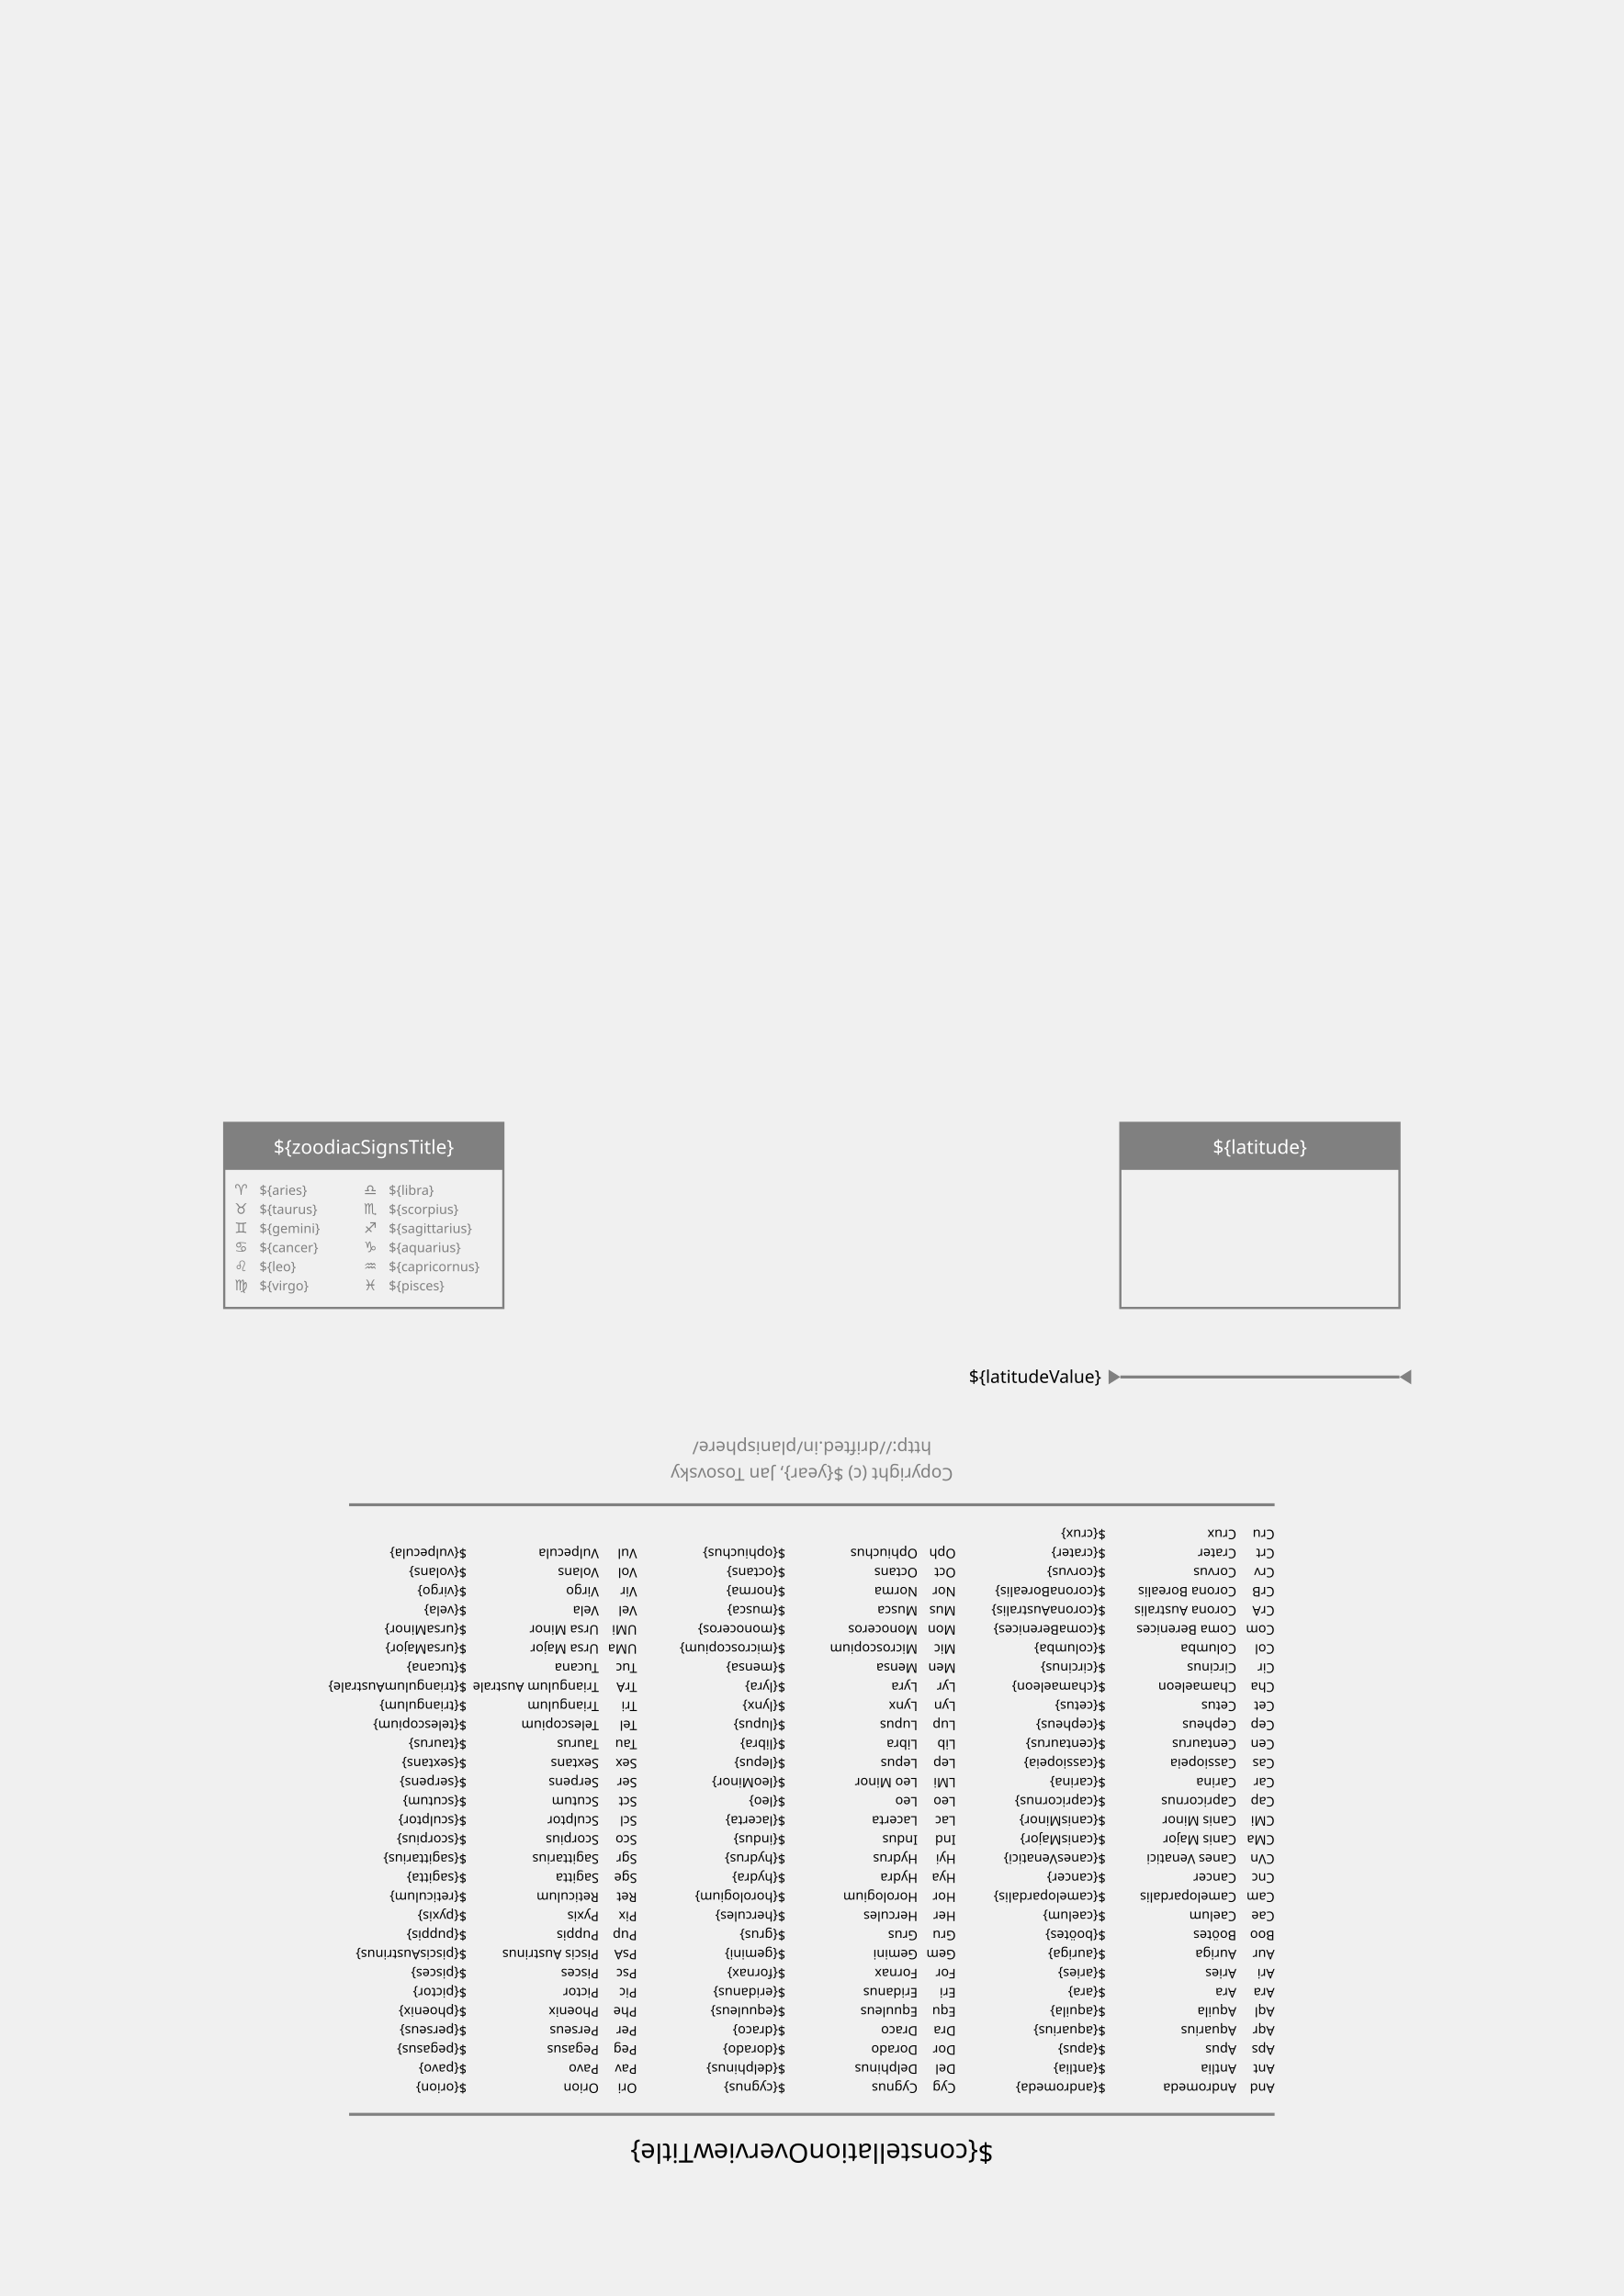
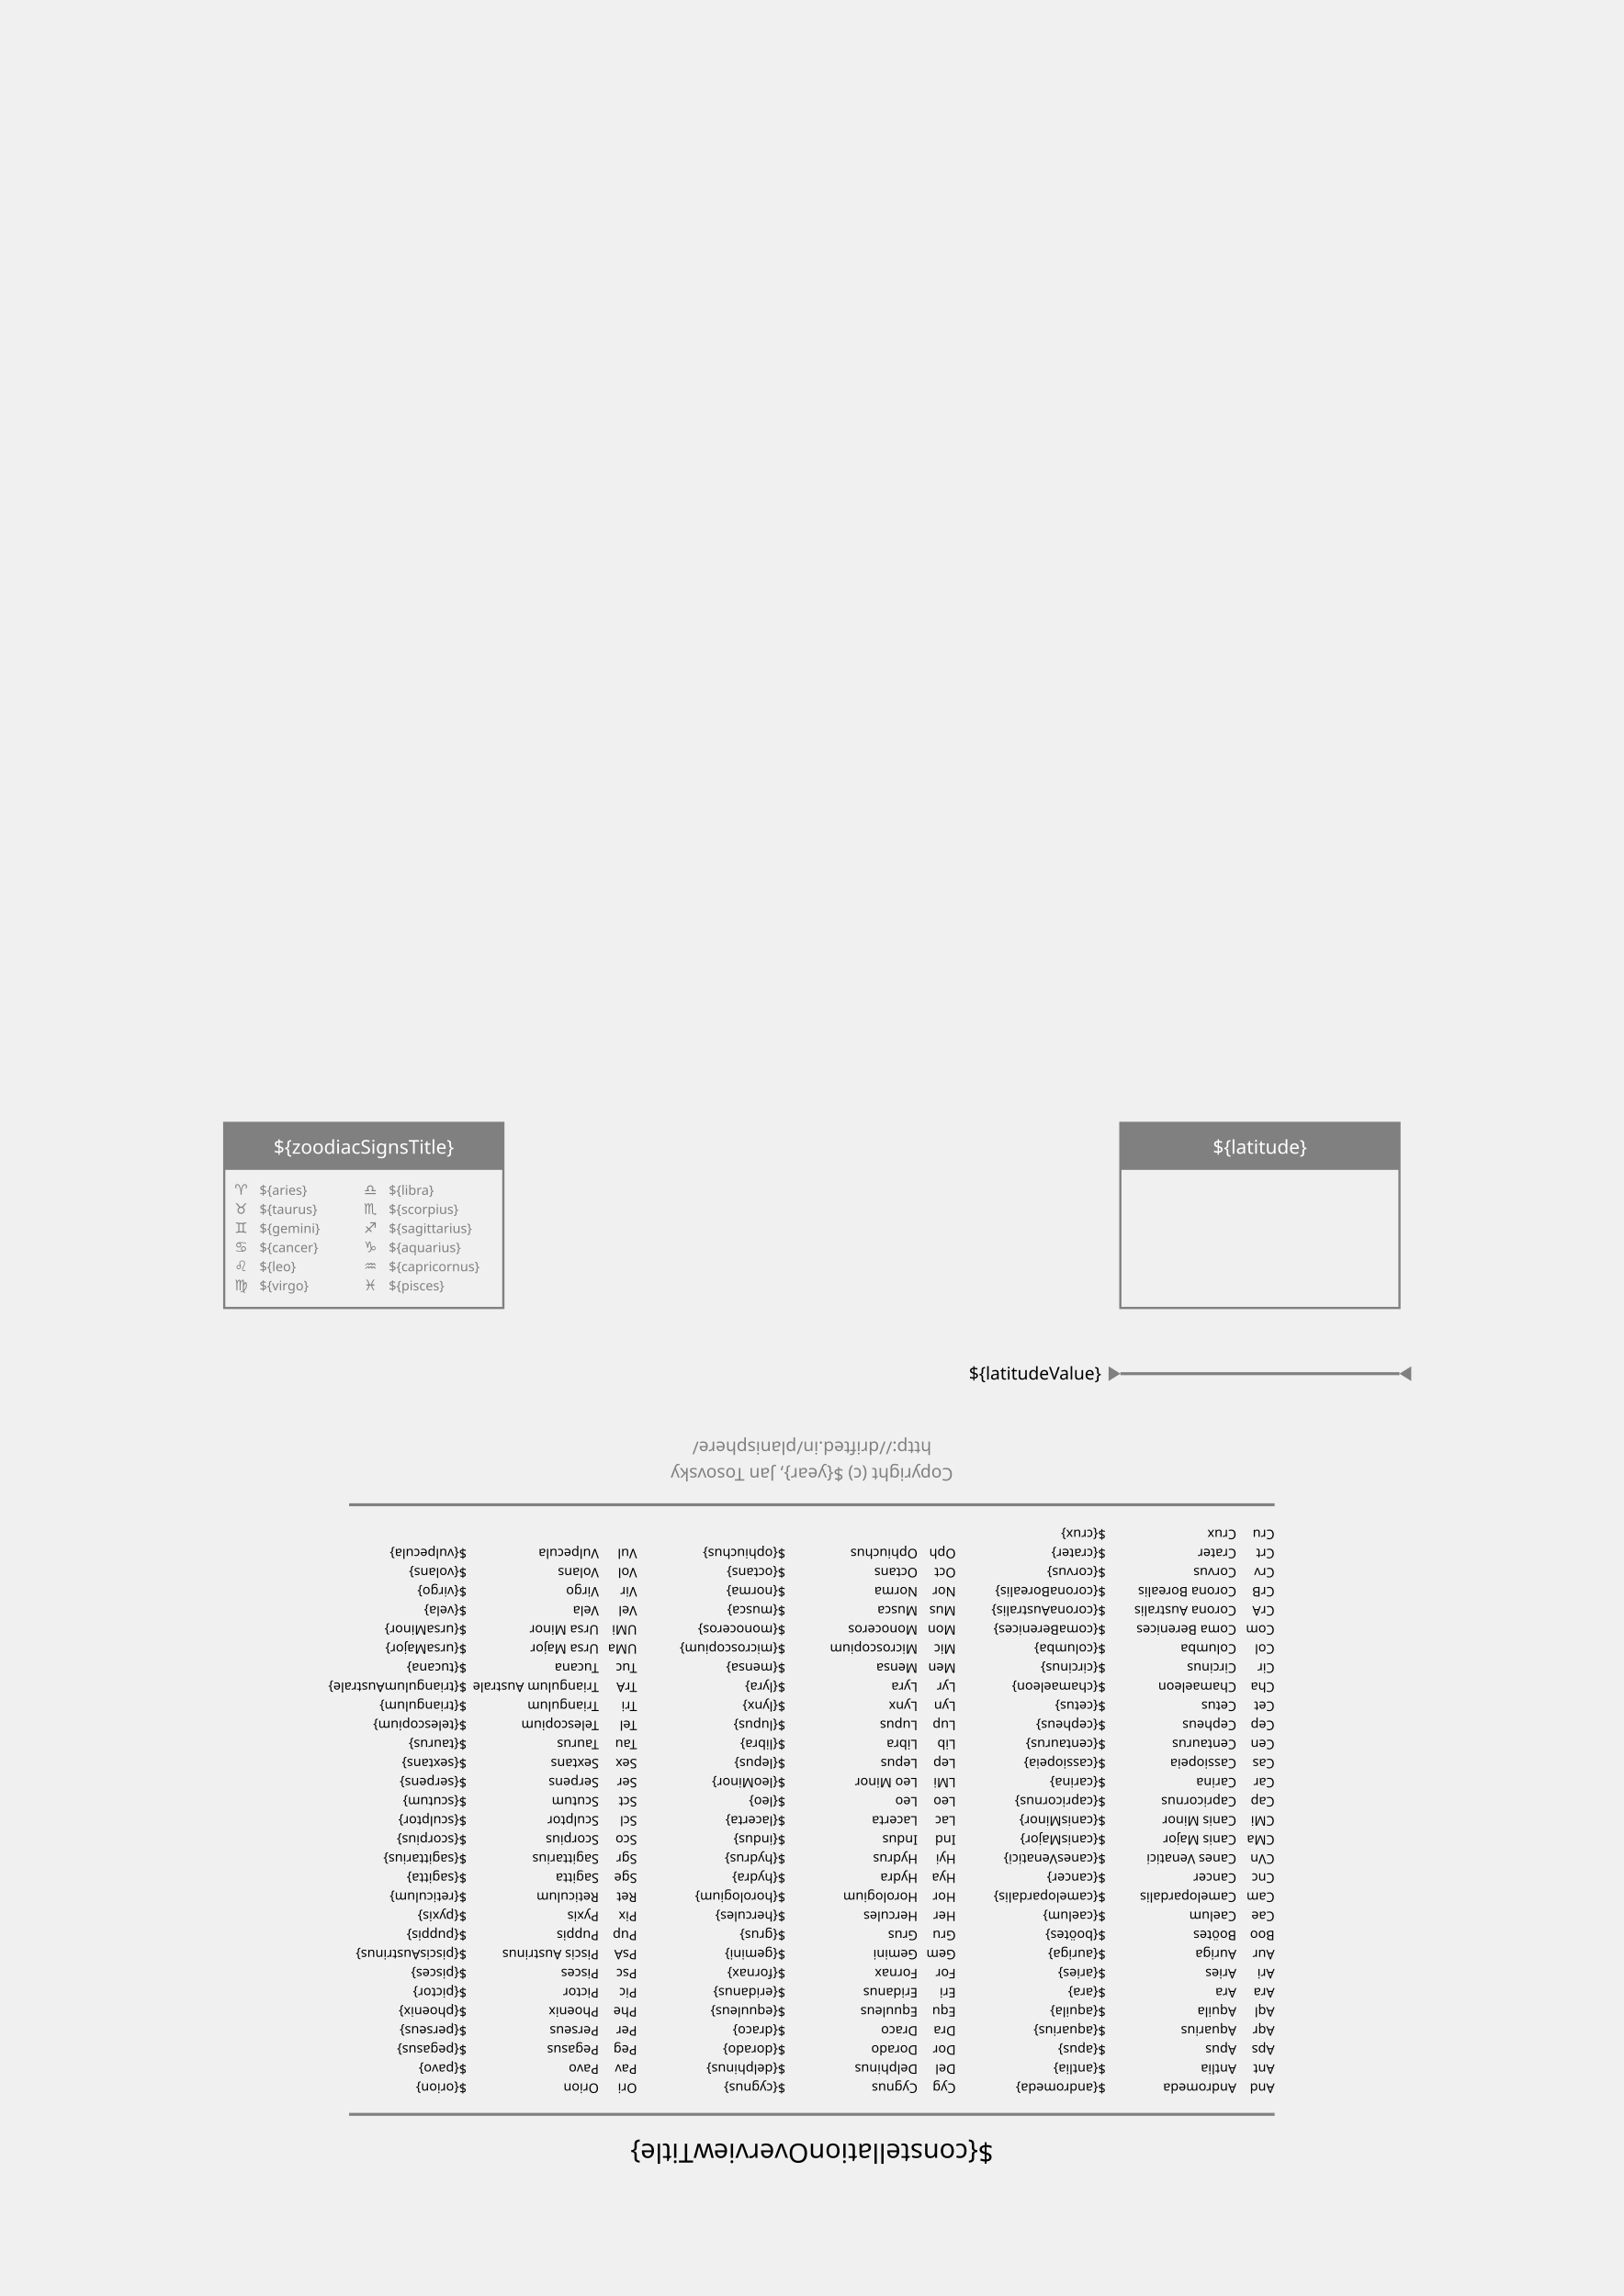
<svg xmlns="http://www.w3.org/2000/svg" xmlns:xlink="http://www.w3.org/1999/xlink" version="1.1" x="0" y="0" width="210mm" height="297mm" viewBox="0 0 840 1180">
  <defs>
    <style type="text/css" xml:space="preserve">
            
            @font-face {font-family: "${print.droid-sans.name}"; src: url(${print.droid-sans});}
            @font-face {font-family: "${print.planisphere.name}"; src: url(${print.planisphere});}
            svg {
                margin: auto;
                background: white;
                font-family: "${print.droid-sans.name}";
            }
            .invisible {
                fill: none;
                stroke: none;
            }            
            #cover {
                fill: white;
                stroke: gray;
            }
            .dialHoursMarkerMajor path {
                fill: gray;
            }
            .dialHoursMarkerMajor text {
                fill: white;
                text-anchor: middle;
                font-size: 16px;
            }
            .dialHoursMarkerMinor text {
                fill: gray;
                text-anchor: middle;
                font-size: 12px;
            }
            .dialHoursMarkerHalf {
                fill: black;
            }
            .cardinalPointLabel {
                font-size: 18px;
                fill: gray;
                stroke: none;
                text-anchor: middle;
            }
            .cardinalPointTick,
            .mapAreaBorder {
                fill: white;
                stroke: gray;
                stroke-width: 3;
            }
            .bendLine {
                stroke: gray;
                stroke-width: 1;
                stroke-dasharray: 8 10;
                stroke-linecap: round;
                fill: none;
            }
            .pinMark {
                stroke: gray;
                stroke-width: 1;
                stroke-linecap: round;
            }
            .constellationOverview {
                font-size: 18px;
                text-anchor: middle;
                fill: black;
            }
            .constellations {
                fill: black;
                font-size: 9px;
            }
            .boxArea {
                fill: none;
                stroke: gray;
                stroke-width: 1.5;
            }
            .boxHeader {
                fill: gray;
                stroke: none;
            }
            .boxTitle {
                fill: white;
                font-size: 13px;
                text-anchor: middle;
            }
            .boxBody {
                fill: gray;
                font-size: 9px;
            }
            .astroSymbols {
                fill: gray;
                font-family: "${print.planisphere.name}";
                font-size: 10px;
            }
            .copyright {
                font-size: 12px;
                text-anchor: middle;
                fill: gray;
            }
            #latitudeMarkerDef text {
                fill: black;
                font-size: 12px;
            }
            #latitudeMarkerDef path {
                fill: gray;
            }
            #latitudeMarkerDef line {
                stroke: gray;
                stroke-width: 2;
            }
            .worldmap {
                fill: #C0C0C0;
                stroke: #C0C0C0;
            }
            
        </style>
    <path id="mapArea" d="" />
    <path id="monthsArea" d="" />
    <path id="dialMonthsLabelMajorPath" d="" />
    <path id="dialMonthsLabelMinorPath" d="" />
    <g id="dialHoursMarkerMajorSingle" class="dialHoursMarkerMajor">
      <path d="M0 0L-22.17 38.4H22.17Z" stroke="none" />
      <text y="30" x="0">#</text>
    </g>
    <g id="dialHoursMarkerMajorDouble" class="dialHoursMarkerMajor">
      <path d="M0 0L-22.17 38.4H22.17Z" stroke="none" />
      <g transform="rotate(180)">
        <text y="-20" x="0">#</text>
      </g>
    </g>
    <g id="dialHoursMarkerMinorSingle" class="dialHoursMarkerMinor">
      <text y="56" x="0">#</text>
    </g>
    <g id="dialHoursMarkerMinorDouble" class="dialHoursMarkerMinor">
      <g transform="rotate(180)">
        <text y="-45" x="0">#</text>
      </g>
    </g>
    <g id="dialHoursMarkerHalf" class="dialHoursMarkerHalf">
      <path d="M0 0L-4.434 7.68H4.434Z" stroke="none" />
    </g>
    <g id="cardinalPointLabelPaths" />
    <g id="latitudeMarkerDef">
      <text x="-13" y="4" text-anchor="end">${latitudeValue}</text>
      <path d="M0 0L-8 -5L-8 5Z" />
      <path d="M190 0L198 -5L198 5Z" />
      <line x1="0" y1="0" x2="190" y2="0" />
    </g>
  </defs>
  <g transform="translate(420, 330) scale(0.76, 0.76)">
    <g id="contentGenerated">
      <g id="frontGraphics">
        <g id="cover" />
        <g id="scales" />
        <g id="mapAreaBorder" />
      </g>
    </g>
    <g transform="translate(-240, -160) rotate(180, 240, 160) translate(240, -840)">
      <g transform="translate(0, 440)">
        <text class="copyright">Copyright (c) ${year}, Jan Tosovsky</text>
        <text y="18" class="copyright">http://drifted.in/planisphere/</text>
      </g>
      <path d="M-315 0h630" style="stroke:gray;stroke-width:2;" />
      <path d="M-315 415h630" style="stroke:gray;stroke-width:2;" />
      <g transform="translate(0, -20)">
        <text class="constellationOverview">${constellationOverviewTitle}</text>
      </g>
      <g transform="translate(-315, 21)">
        <g>
          <text class="constellations">
            <tspan x="0">And</tspan>
            <tspan x="0" dy="13">Ant</tspan>
            <tspan x="0" dy="13">Aps</tspan>
            <tspan x="0" dy="13">Aqr</tspan>
            <tspan x="0" dy="13">Aql</tspan>
            <tspan x="0" dy="13">Ara</tspan>
            <tspan x="0" dy="13">Ari</tspan>
            <tspan x="0" dy="13">Aur</tspan>
            <tspan x="0" dy="13">Boo</tspan>
            <tspan x="0" dy="13">Cae</tspan>
            <tspan x="0" dy="13">Cam</tspan>
            <tspan x="0" dy="13">Cnc</tspan>
            <tspan x="0" dy="13">CVn</tspan>
            <tspan x="0" dy="13">CMa</tspan>
            <tspan x="0" dy="13">CMi</tspan>
            <tspan x="0" dy="13">Cap</tspan>
            <tspan x="0" dy="13">Car</tspan>
            <tspan x="0" dy="13">Cas</tspan>
            <tspan x="0" dy="13">Cen</tspan>
            <tspan x="0" dy="13">Cep</tspan>
            <tspan x="0" dy="13">Cet</tspan>
            <tspan x="0" dy="13">Cha</tspan>
            <tspan x="0" dy="13">Cir</tspan>
            <tspan x="0" dy="13">Col</tspan>
            <tspan x="0" dy="13">Com</tspan>
            <tspan x="0" dy="13">CrA</tspan>
            <tspan x="0" dy="13">CrB</tspan>
            <tspan x="0" dy="13">Crv</tspan>
            <tspan x="0" dy="13">Crt</tspan>
            <tspan x="0" dy="13">Cru</tspan>
          </text>
        </g>
        <g transform="translate(26, 0)">
          <text class="constellations">
            <tspan x="0">Andromeda</tspan>
            <tspan x="0" dy="13">Antlia</tspan>
            <tspan x="0" dy="13">Apus</tspan>
            <tspan x="0" dy="13">Aquarius</tspan>
            <tspan x="0" dy="13">Aquila</tspan>
            <tspan x="0" dy="13">Ara</tspan>
            <tspan x="0" dy="13">Aries</tspan>
            <tspan x="0" dy="13">Auriga</tspan>
            <tspan x="0" dy="13">Boötes</tspan>
            <tspan x="0" dy="13">Caelum</tspan>
            <tspan x="0" dy="13">Camelopardalis</tspan>
            <tspan x="0" dy="13">Cancer</tspan>
            <tspan x="0" dy="13">Canes Venatici</tspan>
            <tspan x="0" dy="13">Canis Major</tspan>
            <tspan x="0" dy="13">Canis Minor</tspan>
            <tspan x="0" dy="13">Capricornus</tspan>
            <tspan x="0" dy="13">Carina</tspan>
            <tspan x="0" dy="13">Cassiopeia</tspan>
            <tspan x="0" dy="13">Centaurus</tspan>
            <tspan x="0" dy="13">Cepheus</tspan>
            <tspan x="0" dy="13">Cetus</tspan>
            <tspan x="0" dy="13">Chamaeleon</tspan>
            <tspan x="0" dy="13">Circinus</tspan>
            <tspan x="0" dy="13">Columba</tspan>
            <tspan x="0" dy="13">Coma Berenices</tspan>
            <tspan x="0" dy="13">Corona Australis</tspan>
            <tspan x="0" dy="13">Corona Borealis</tspan>
            <tspan x="0" dy="13">Corvus</tspan>
            <tspan x="0" dy="13">Crater</tspan>
            <tspan x="0" dy="13">Crux</tspan>
          </text>
        </g>
        <g transform="translate(115, 0)">
          <text class="constellations">
            <tspan x="0">${andromeda}</tspan>
            <tspan x="0" dy="13">${antlia}</tspan>
            <tspan x="0" dy="13">${apus}</tspan>
            <tspan x="0" dy="13">${aquarius}</tspan>
            <tspan x="0" dy="13">${aquila}</tspan>
            <tspan x="0" dy="13">${ara}</tspan>
            <tspan x="0" dy="13">${aries}</tspan>
            <tspan x="0" dy="13">${auriga}</tspan>
            <tspan x="0" dy="13">${boötes}</tspan>
            <tspan x="0" dy="13">${caelum}</tspan>
            <tspan x="0" dy="13">${camelopardalis}</tspan>
            <tspan x="0" dy="13">${cancer}</tspan>
            <tspan x="0" dy="13">${canesVenatici}</tspan>
            <tspan x="0" dy="13">${canisMajor}</tspan>
            <tspan x="0" dy="13">${canisMinor}</tspan>
            <tspan x="0" dy="13">${capricornus}</tspan>
            <tspan x="0" dy="13">${carina}</tspan>
            <tspan x="0" dy="13">${cassiopeia}</tspan>
            <tspan x="0" dy="13">${centaurus}</tspan>
            <tspan x="0" dy="13">${cepheus}</tspan>
            <tspan x="0" dy="13">${cetus}</tspan>
            <tspan x="0" dy="13">${chamaeleon}</tspan>
            <tspan x="0" dy="13">${circinus}</tspan>
            <tspan x="0" dy="13">${columba}</tspan>
            <tspan x="0" dy="13">${comaBerenices}</tspan>
            <tspan x="0" dy="13">${coronaAustralis}</tspan>
            <tspan x="0" dy="13">${coronaBorealis}</tspan>
            <tspan x="0" dy="13">${corvus}</tspan>
            <tspan x="0" dy="13">${crater}</tspan>
            <tspan x="0" dy="13">${crux}</tspan>
          </text>
        </g>
        <g transform="translate(217, 0)">
          <text class="constellations">
            <tspan x="0">Cyg</tspan>
            <tspan x="0" dy="13">Del</tspan>
            <tspan x="0" dy="13">Dor</tspan>
            <tspan x="0" dy="13">Dra</tspan>
            <tspan x="0" dy="13">Equ</tspan>
            <tspan x="0" dy="13">Eri</tspan>
            <tspan x="0" dy="13">For</tspan>
            <tspan x="0" dy="13">Gem</tspan>
            <tspan x="0" dy="13">Gru</tspan>
            <tspan x="0" dy="13">Her</tspan>
            <tspan x="0" dy="13">Hor</tspan>
            <tspan x="0" dy="13">Hya</tspan>
            <tspan x="0" dy="13">Hyi</tspan>
            <tspan x="0" dy="13">Ind</tspan>
            <tspan x="0" dy="13">Lac</tspan>
            <tspan x="0" dy="13">Leo</tspan>
            <tspan x="0" dy="13">LMi</tspan>
            <tspan x="0" dy="13">Lep</tspan>
            <tspan x="0" dy="13">Lib</tspan>
            <tspan x="0" dy="13">Lup</tspan>
            <tspan x="0" dy="13">Lyn</tspan>
            <tspan x="0" dy="13">Lyr</tspan>
            <tspan x="0" dy="13">Men</tspan>
            <tspan x="0" dy="13">Mic</tspan>
            <tspan x="0" dy="13">Mon</tspan>
            <tspan x="0" dy="13">Mus</tspan>
            <tspan x="0" dy="13">Nor</tspan>
            <tspan x="0" dy="13">Oct</tspan>
            <tspan x="0" dy="13">Oph</tspan>
          </text>
        </g>
        <g transform="translate(243, 0)">
          <text class="constellations">
            <tspan x="0">Cygnus</tspan>
            <tspan x="0" dy="13">Delphinus</tspan>
            <tspan x="0" dy="13">Dorado</tspan>
            <tspan x="0" dy="13">Draco</tspan>
            <tspan x="0" dy="13">Equuleus</tspan>
            <tspan x="0" dy="13">Eridanus</tspan>
            <tspan x="0" dy="13">Fornax</tspan>
            <tspan x="0" dy="13">Gemini</tspan>
            <tspan x="0" dy="13">Grus</tspan>
            <tspan x="0" dy="13">Hercules</tspan>
            <tspan x="0" dy="13">Horologium</tspan>
            <tspan x="0" dy="13">Hydra</tspan>
            <tspan x="0" dy="13">Hydrus</tspan>
            <tspan x="0" dy="13">Indus</tspan>
            <tspan x="0" dy="13">Lacerta</tspan>
            <tspan x="0" dy="13">Leo</tspan>
            <tspan x="0" dy="13">Leo Minor</tspan>
            <tspan x="0" dy="13">Lepus</tspan>
            <tspan x="0" dy="13">Libra</tspan>
            <tspan x="0" dy="13">Lupus</tspan>
            <tspan x="0" dy="13">Lynx</tspan>
            <tspan x="0" dy="13">Lyra</tspan>
            <tspan x="0" dy="13">Mensa</tspan>
            <tspan x="0" dy="13">Microscopium</tspan>
            <tspan x="0" dy="13">Monoceros</tspan>
            <tspan x="0" dy="13">Musca</tspan>
            <tspan x="0" dy="13">Norma</tspan>
            <tspan x="0" dy="13">Octans</tspan>
            <tspan x="0" dy="13">Ophiuchus</tspan>
          </text>
        </g>
        <g transform="translate(333, 0)">
          <text class="constellations">
            <tspan x="0">${cygnus}</tspan>
            <tspan x="0" dy="13">${delphinus}</tspan>
            <tspan x="0" dy="13">${dorado}</tspan>
            <tspan x="0" dy="13">${draco}</tspan>
            <tspan x="0" dy="13">${equuleus}</tspan>
            <tspan x="0" dy="13">${eridanus}</tspan>
            <tspan x="0" dy="13">${fornax}</tspan>
            <tspan x="0" dy="13">${gemini}</tspan>
            <tspan x="0" dy="13">${grus}</tspan>
            <tspan x="0" dy="13">${hercules}</tspan>
            <tspan x="0" dy="13">${horologium}</tspan>
            <tspan x="0" dy="13">${hydra}</tspan>
            <tspan x="0" dy="13">${hydrus}</tspan>
            <tspan x="0" dy="13">${indus}</tspan>
            <tspan x="0" dy="13">${lacerta}</tspan>
            <tspan x="0" dy="13">${leo}</tspan>
            <tspan x="0" dy="13">${leoMinor}</tspan>
            <tspan x="0" dy="13">${lepus}</tspan>
            <tspan x="0" dy="13">${libra}</tspan>
            <tspan x="0" dy="13">${lupus}</tspan>
            <tspan x="0" dy="13">${lynx}</tspan>
            <tspan x="0" dy="13">${lyra}</tspan>
            <tspan x="0" dy="13">${mensa}</tspan>
            <tspan x="0" dy="13">${microscopium}</tspan>
            <tspan x="0" dy="13">${monoceros}</tspan>
            <tspan x="0" dy="13">${musca}</tspan>
            <tspan x="0" dy="13">${norma}</tspan>
            <tspan x="0" dy="13">${octans}</tspan>
            <tspan x="0" dy="13">${ophiuchus}</tspan>
          </text>
        </g>
        <g transform="translate(434, 0)">
          <text class="constellations">
            <tspan x="0">Ori</tspan>
            <tspan x="0" dy="13">Pav</tspan>
            <tspan x="0" dy="13">Peg</tspan>
            <tspan x="0" dy="13">Per</tspan>
            <tspan x="0" dy="13">Phe</tspan>
            <tspan x="0" dy="13">Pic</tspan>
            <tspan x="0" dy="13">Psc</tspan>
            <tspan x="0" dy="13">PsA</tspan>
            <tspan x="0" dy="13">Pup</tspan>
            <tspan x="0" dy="13">Pix</tspan>
            <tspan x="0" dy="13">Ret</tspan>
            <tspan x="0" dy="13">Sge</tspan>
            <tspan x="0" dy="13">Sgr</tspan>
            <tspan x="0" dy="13">Sco</tspan>
            <tspan x="0" dy="13">Scl</tspan>
            <tspan x="0" dy="13">Sct</tspan>
            <tspan x="0" dy="13">Ser</tspan>
            <tspan x="0" dy="13">Sex</tspan>
            <tspan x="0" dy="13">Tau</tspan>
            <tspan x="0" dy="13">Tel</tspan>
            <tspan x="0" dy="13">Tri</tspan>
            <tspan x="0" dy="13">TrA</tspan>
            <tspan x="0" dy="13">Tuc</tspan>
            <tspan x="0" dy="13">UMa</tspan>
            <tspan x="0" dy="13">UMi</tspan>
            <tspan x="0" dy="13">Vel</tspan>
            <tspan x="0" dy="13">Vir</tspan>
            <tspan x="0" dy="13">Vol</tspan>
            <tspan x="0" dy="13">Vul</tspan>
          </text>
        </g>
        <g transform="translate(460, 0)">
          <text class="constellations">
            <tspan x="0">Orion</tspan>
            <tspan x="0" dy="13">Pavo</tspan>
            <tspan x="0" dy="13">Pegasus</tspan>
            <tspan x="0" dy="13">Perseus</tspan>
            <tspan x="0" dy="13">Phoenix</tspan>
            <tspan x="0" dy="13">Pictor</tspan>
            <tspan x="0" dy="13">Pisces</tspan>
            <tspan x="0" dy="13">Piscis Austrinus</tspan>
            <tspan x="0" dy="13">Puppis</tspan>
            <tspan x="0" dy="13">Pyxis</tspan>
            <tspan x="0" dy="13">Reticulum</tspan>
            <tspan x="0" dy="13">Sagitta</tspan>
            <tspan x="0" dy="13">Sagittarius</tspan>
            <tspan x="0" dy="13">Scorpius</tspan>
            <tspan x="0" dy="13">Sculptor</tspan>
            <tspan x="0" dy="13">Scutum</tspan>
            <tspan x="0" dy="13">Serpens</tspan>
            <tspan x="0" dy="13">Sextans</tspan>
            <tspan x="0" dy="13">Taurus</tspan>
            <tspan x="0" dy="13">Telescopium</tspan>
            <tspan x="0" dy="13">Triangulum</tspan>
            <tspan x="0" dy="13">Triangulum Australe</tspan>
            <tspan x="0" dy="13">Tucana</tspan>
            <tspan x="0" dy="13">Ursa Major</tspan>
            <tspan x="0" dy="13">Ursa Minor</tspan>
            <tspan x="0" dy="13">Vela</tspan>
            <tspan x="0" dy="13">Virgo</tspan>
            <tspan x="0" dy="13">Volans</tspan>
            <tspan x="0" dy="13">Vulpecula</tspan>
          </text>
        </g>
        <g transform="translate(550, 0)">
          <text class="constellations">
            <tspan x="0">${orion}</tspan>
            <tspan x="0" dy="13">${pavo}</tspan>
            <tspan x="0" dy="13">${pegasus}</tspan>
            <tspan x="0" dy="13">${perseus}</tspan>
            <tspan x="0" dy="13">${phoenix}</tspan>
            <tspan x="0" dy="13">${pictor}</tspan>
            <tspan x="0" dy="13">${pisces}</tspan>
            <tspan x="0" dy="13">${piscisAustrinus}</tspan>
            <tspan x="0" dy="13">${puppis}</tspan>
            <tspan x="0" dy="13">${pyxis}</tspan>
            <tspan x="0" dy="13">${reticulum}</tspan>
            <tspan x="0" dy="13">${sagitta}</tspan>
            <tspan x="0" dy="13">${sagittarius}</tspan>
            <tspan x="0" dy="13">${scorpius}</tspan>
            <tspan x="0" dy="13">${sculptor}</tspan>
            <tspan x="0" dy="13">${scutum}</tspan>
            <tspan x="0" dy="13">${serpens}</tspan>
            <tspan x="0" dy="13">${sextans}</tspan>
            <tspan x="0" dy="13">${taurus}</tspan>
            <tspan x="0" dy="13">${telescopium}</tspan>
            <tspan x="0" dy="13">${triangulum}</tspan>
            <tspan x="0" dy="13">${triangulumAustrale}</tspan>
            <tspan x="0" dy="13">${tucana}</tspan>
            <tspan x="0" dy="13">${ursaMajor}</tspan>
            <tspan x="0" dy="13">${ursaMinor}</tspan>
            <tspan x="0" dy="13">${vela}</tspan>
            <tspan x="0" dy="13">${virgo}</tspan>
            <tspan x="0" dy="13">${volans}</tspan>
            <tspan x="0" dy="13">${vulpecula}</tspan>
          </text>
        </g>
      </g>
    </g>
    <g transform="translate(-400, 325)">
      <g id="objectSymbolsBox">
        <rect class="boxArea" x="0" y="0" width="190" height="126" />
        <rect class="boxHeader" x="0" y="0" width="190" height="32" />
        <text x="95" y="21" class="boxTitle">${zoodiacSignsTitle}</text>
        <g transform="translate(7, 36)" class="astroSymbols">
          <text>
            <tspan x="0" dy="13">♈</tspan>
            <tspan x="0" dy="13">♉</tspan>
            <tspan x="0" dy="13">♊</tspan>
            <tspan x="0" dy="13">♋</tspan>
            <tspan x="0" dy="13">♌</tspan>
            <tspan x="0" dy="13">♍</tspan>
          </text>
        </g>
        <g transform="translate(24, 36)" class="boxBody">
          <text>
            <tspan x="0" dy="13">${aries}</tspan>
            <tspan x="0" dy="13">${taurus}</tspan>
            <tspan x="0" dy="13">${gemini}</tspan>
            <tspan x="0" dy="13">${cancer}</tspan>
            <tspan x="0" dy="13">${leo}</tspan>
            <tspan x="0" dy="13">${virgo}</tspan>
          </text>
        </g>
        <g transform="translate(95, 36)" class="astroSymbols">
          <text>
            <tspan x="0" dy="13">♎</tspan>
            <tspan x="0" dy="13">♏</tspan>
            <tspan x="0" dy="13">♐</tspan>
            <tspan x="0" dy="13">♑</tspan>
            <tspan x="0" dy="13">♒</tspan>
            <tspan x="0" dy="13">♓</tspan>
          </text>
        </g>
        <g transform="translate(112, 36)" class="boxBody">
          <text>
            <tspan x="0" dy="13">${libra}</tspan>
            <tspan x="0" dy="13">${scorpius}</tspan>
            <tspan x="0" dy="13">${sagittarius}</tspan>
            <tspan x="0" dy="13">${aquarius}</tspan>
            <tspan x="0" dy="13">${capricornus}</tspan>
            <tspan x="0" dy="13">${pisces}</tspan>
          </text>
        </g>
      </g>
    </g>
    <g transform="translate(210, 325)">
      <g id="latitudeBox">
        <rect class="boxArea" x="0" y="0" width="190" height="126" />
        <rect class="boxHeader" x="0" y="0" width="190" height="32" />
        <text x="95" y="21" class="boxTitle">${latitude}</text>
        <g transform="translate(0.75, 32)">
          <g id="worldmap" />
        </g>
-         <g transform="translate(0, 80)">
-           <use id="latitudeMarker" x="0" y="93" xlink:href="#latitudeMarkerDef" />
+         <g transform="translate(0, 78.25)">
+           <use id="latitudeMarker" x="0" y="92.5" xlink:href="#latitudeMarkerDef" />
        </g>
      </g>
    </g>
  </g>
</svg>
